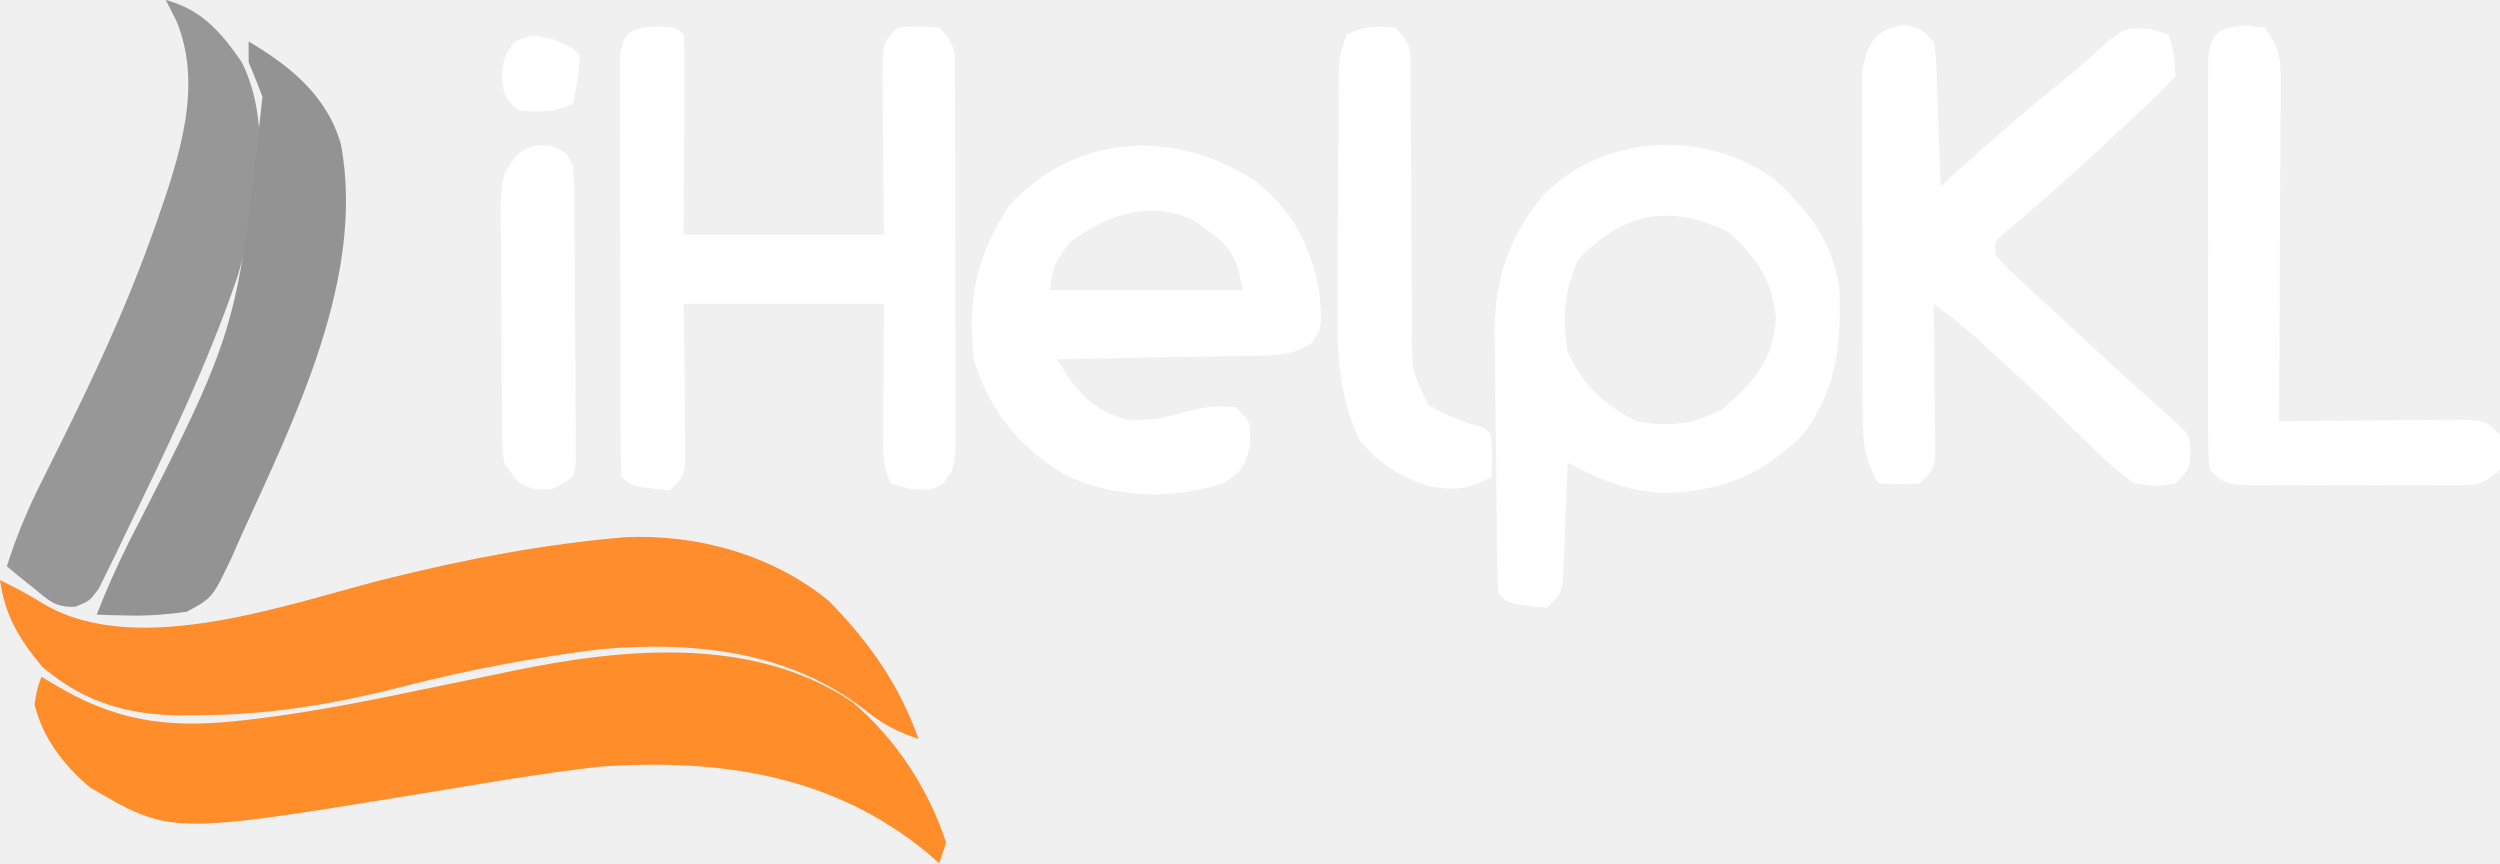
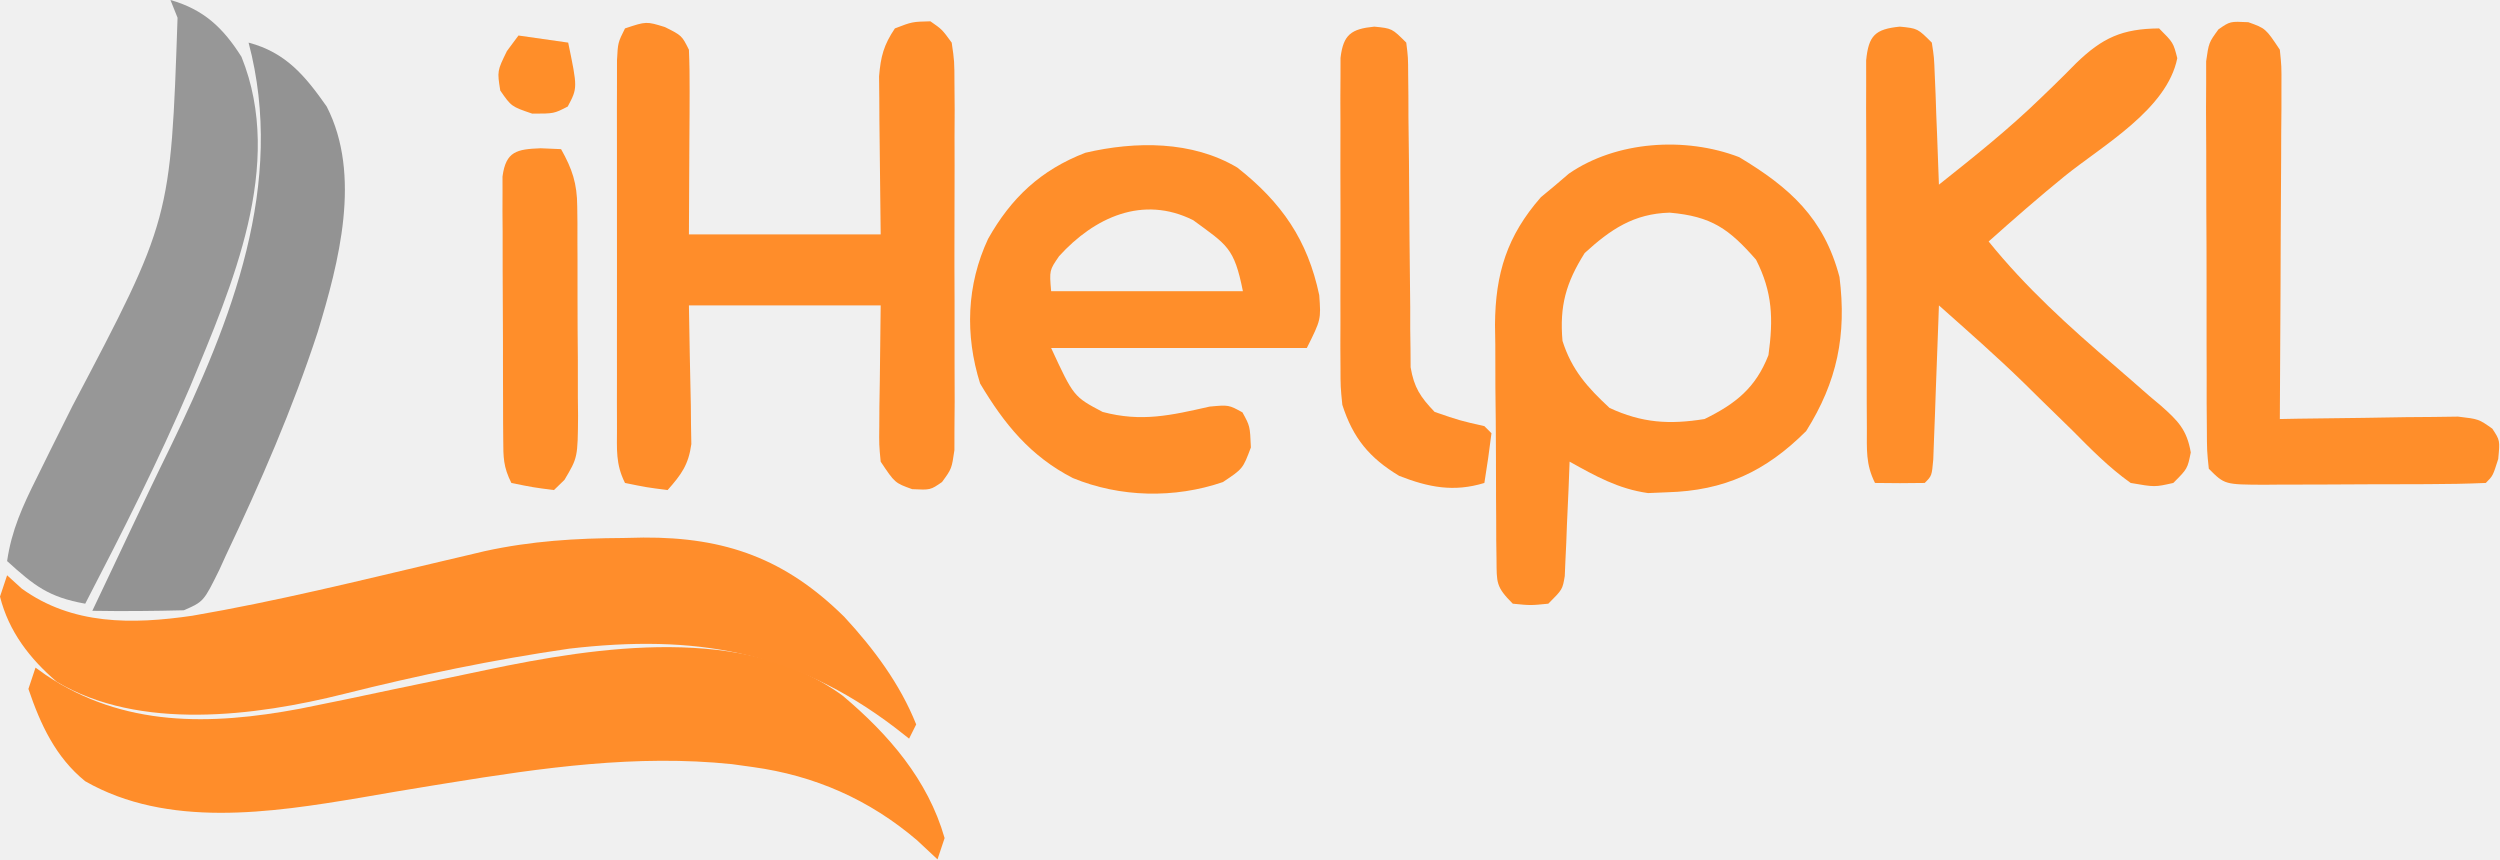
- <svg xmlns="http://www.w3.org/2000/svg" version="1.1" width="362" height="125">
-   <path d="M0 0 C6.262 5.23 11.099 12.638 13.625 20.375 C13.295 21.365 12.965 22.355 12.625 23.375 C12.115 22.928 11.604 22.48 11.078 22.02 C-2.625 10.625 -18.962 8.189 -36.375 9.375 C-45.264 10.366 -54.088 11.934 -62.911 13.384 C-98.709 19.219 -98.709 19.219 -110.375 12.375 C-114.162 9.147 -117.183 5.276 -118.375 0.375 C-118 -1.938 -118 -1.938 -117.375 -3.625 C-116.323 -3.006 -115.271 -2.388 -114.188 -1.75 C-105.357 3.228 -97.682 3.828 -87.648 2.613 C-86.91 2.525 -86.172 2.437 -85.412 2.345 C-76.937 1.273 -68.606 -0.439 -60.25 -2.188 C-57.94 -2.665 -55.63 -3.141 -53.319 -3.614 C-51.902 -3.905 -50.485 -4.199 -49.068 -4.496 C-32.999 -7.823 -14.311 -9.595 0 0 Z " fill="#FF8E2A" transform="translate(123.375,101.625)" />
-   <path d="M0 0 C10.475 -0.47 21.353 2.553 29.488 9.215 C35.316 15.144 39.714 21.358 42.488 29.215 C39.626 28.234 37.539 27.256 35.176 25.34 C24.019 16.518 10.249 15.019 -3.512 16.215 C-13.116 17.389 -22.656 19.194 -32.027 21.594 C-41.871 24.104 -51.13 25.699 -61.324 25.777 C-62.8 25.799 -62.8 25.799 -64.306 25.821 C-72.16 25.711 -78.346 23.899 -84.387 18.777 C-87.739 14.734 -89.763 11.459 -90.512 6.215 C-88.256 7.301 -86.138 8.448 -84.012 9.777 C-70.19 17.725 -48.185 9.381 -34.003 5.888 C-22.619 3.086 -11.681 0.999 0 0 Z " fill="#FF8D2B" transform="translate(90.51172,77.78516)" />
-   <path d="M0 0 C2.938 0.188 2.938 0.188 3.938 1.188 C4.025 3.333 4.044 5.482 4.035 7.629 C4.033 8.804 4.03 9.979 4.028 11.19 C4.014 13.447 4.014 13.447 4 15.75 C3.969 22.897 3.969 22.897 3.938 30.188 C13.508 30.188 23.078 30.188 32.938 30.188 C32.858 21.063 32.858 21.063 32.757 11.938 C32.752 10.806 32.747 9.674 32.742 8.508 C32.726 6.764 32.726 6.764 32.71 4.985 C32.938 2.188 32.938 2.188 34.938 0.188 C37.938 -0.062 37.938 -0.062 40.938 0.188 C43.636 2.886 43.196 4.284 43.212 8.058 C43.226 9.906 43.226 9.906 43.241 11.79 C43.241 13.14 43.24 14.49 43.238 15.84 C43.242 17.22 43.247 18.6 43.251 19.98 C43.259 22.874 43.258 25.768 43.253 28.663 C43.247 32.373 43.264 36.083 43.288 39.793 C43.302 42.644 43.303 45.495 43.3 48.345 C43.301 49.713 43.306 51.081 43.316 52.449 C43.328 54.362 43.319 56.275 43.31 58.187 C43.31 59.276 43.311 60.365 43.312 61.486 C42.938 64.188 42.938 64.188 41.61 66.074 C39.938 67.188 39.938 67.188 36.812 67 C35.389 66.598 35.389 66.598 33.938 66.188 C32.633 63.578 32.824 61.66 32.84 58.742 C32.842 57.773 32.845 56.803 32.847 55.804 C32.857 54.569 32.866 53.335 32.875 52.062 C32.896 48.144 32.916 44.225 32.938 40.188 C23.367 40.188 13.797 40.188 3.938 40.188 C4.017 48.325 4.017 48.325 4.118 56.462 C4.125 57.978 4.125 57.978 4.133 59.523 C4.143 60.56 4.154 61.597 4.165 62.666 C3.938 65.188 3.938 65.188 1.938 67.188 C-3.631 66.619 -3.631 66.619 -5.062 65.188 C-5.167 63.235 -5.201 61.278 -5.208 59.323 C-5.214 58.068 -5.221 56.813 -5.227 55.52 C-5.229 54.14 -5.23 52.759 -5.23 51.379 C-5.234 49.973 -5.237 48.566 -5.241 47.16 C-5.247 44.209 -5.248 41.257 -5.248 38.305 C-5.248 34.518 -5.261 30.73 -5.279 26.942 C-5.29 24.037 -5.292 21.131 -5.291 18.226 C-5.292 16.829 -5.297 15.432 -5.305 14.036 C-5.314 12.084 -5.31 10.133 -5.305 8.182 C-5.307 7.07 -5.308 5.958 -5.31 4.813 C-4.937 0.856 -3.91 0.239 0 0 Z " fill="#FFFFFF" transform="translate(95.0625,3.8125)" />
-   <path d="M0 0 C2.438 0.375 2.438 0.375 4.438 2.375 C4.756 4.53 4.756 4.53 4.852 7.164 C4.89 8.105 4.929 9.046 4.969 10.016 C5 11 5.031 11.985 5.062 13 C5.101 13.993 5.14 14.985 5.18 16.008 C5.274 18.463 5.36 20.919 5.438 23.375 C6.032 22.83 6.626 22.284 7.238 21.723 C12.68 16.771 18.224 12.001 23.965 7.398 C25.982 5.748 27.858 4.038 29.75 2.25 C32.438 0.375 32.438 0.375 35.812 0.562 C36.679 0.831 37.545 1.099 38.438 1.375 C39.25 4.062 39.25 4.062 39.438 7.375 C37.344 9.715 37.344 9.715 34.438 12.375 C33.42 13.33 32.403 14.286 31.387 15.242 C30.301 16.246 29.213 17.249 28.125 18.25 C27.558 18.774 26.99 19.299 26.406 19.839 C22.595 23.349 18.72 26.764 14.73 30.07 C13.203 31.306 13.203 31.306 13.438 33.375 C14.883 35.023 14.883 35.023 16.805 36.754 C17.521 37.424 18.238 38.094 18.977 38.785 C19.747 39.495 20.518 40.206 21.312 40.938 C22.086 41.658 22.859 42.378 23.656 43.119 C28.644 47.752 33.666 52.345 38.75 56.871 C41.429 59.258 41.429 59.258 41.625 61.812 C41.438 64.375 41.438 64.375 39.438 66.375 C36.695 66.832 36.695 66.832 33.438 66.375 C31.139 64.665 29.302 63.077 27.312 61.062 C26.176 59.963 25.039 58.864 23.902 57.766 C23.33 57.203 22.757 56.64 22.167 56.061 C19.457 53.419 16.668 50.866 13.875 48.312 C12.925 47.435 11.975 46.557 10.996 45.652 C8.872 43.761 6.722 42.061 4.438 40.375 C4.448 41.092 4.458 41.808 4.469 42.546 C4.511 45.781 4.537 49.015 4.562 52.25 C4.579 53.378 4.596 54.506 4.613 55.668 C4.62 56.744 4.626 57.821 4.633 58.93 C4.643 59.925 4.654 60.92 4.665 61.945 C4.438 64.375 4.438 64.375 2.438 66.375 C-0.688 66.5 -0.688 66.5 -3.562 66.375 C-5.554 63.047 -5.82 60.512 -5.837 56.66 C-5.847 55.512 -5.856 54.364 -5.866 53.181 C-5.865 51.946 -5.864 50.71 -5.863 49.438 C-5.868 48.165 -5.872 46.893 -5.876 45.582 C-5.882 42.892 -5.883 40.203 -5.878 37.513 C-5.872 34.069 -5.889 30.626 -5.913 27.183 C-5.931 23.893 -5.927 20.603 -5.926 17.312 C-5.935 16.077 -5.944 14.842 -5.954 13.569 C-5.947 12.421 -5.941 11.273 -5.935 10.09 C-5.935 9.08 -5.936 8.071 -5.937 7.031 C-5.373 3.028 -4.134 0.605 0 0 Z " fill="#FFFFFF" transform="translate(275.5625,3.625)" />
-   <path d="M0 0 C5.041 4.753 8.555 9.161 9.371 16.199 C9.524 24.216 8.968 30.488 4 37 C-1.656 42.575 -7.399 45.023 -15.312 45.375 C-20.963 45.298 -25.08 43.616 -30 41 C-30.02 41.565 -30.04 42.13 -30.06 42.712 C-30.155 45.267 -30.265 47.821 -30.375 50.375 C-30.421 51.709 -30.421 51.709 -30.469 53.07 C-30.507 53.921 -30.546 54.772 -30.586 55.648 C-30.617 56.434 -30.649 57.219 -30.681 58.029 C-31 60 -31 60 -33 62 C-38.568 61.432 -38.568 61.432 -40 60 C-40.119 58.611 -40.17 57.216 -40.193 55.823 C-40.209 54.934 -40.225 54.045 -40.242 53.13 C-40.286 49.027 -40.327 44.924 -40.35 40.821 C-40.367 38.665 -40.394 36.509 -40.432 34.353 C-40.487 31.236 -40.509 28.121 -40.523 25.004 C-40.546 24.052 -40.569 23.101 -40.592 22.121 C-40.568 14.407 -38.44 7.999 -33.352 2.084 C-24.431 -6.732 -10.009 -7.253 0 0 Z M-28.5 11.625 C-30.538 16.21 -30.789 20.06 -30 25 C-27.671 29.838 -24.819 32.636 -20 35 C-15.284 35.83 -11.97 35.494 -7.688 33.312 C-3.109 29.373 -0.328 26.417 0.16 20.121 C-0.244 14.767 -2.823 11.044 -6.75 7.562 C-15.28 3.462 -21.923 4.719 -28.5 11.625 Z " fill="#FFFFFF" transform="translate(257,26)" />
-   <path d="M0 0 C5.323 4.276 7.822 9.029 9.164 15.738 C9.664 20.937 9.664 20.937 8.141 23.378 C5.069 25.491 1.82 25.219 -1.785 25.25 C-2.558 25.268 -3.33 25.286 -4.126 25.304 C-6.592 25.359 -9.057 25.392 -11.523 25.426 C-13.196 25.459 -14.869 25.493 -16.541 25.529 C-20.639 25.614 -24.737 25.681 -28.836 25.738 C-25.848 30.362 -24.26 32.734 -19.055 34.414 C-15.762 34.895 -13.056 34.178 -9.883 33.297 C-7.445 32.632 -5.347 32.434 -2.836 32.738 C-0.836 34.738 -0.836 34.738 -0.773 38.176 C-1.836 41.738 -1.836 41.738 -4.586 43.676 C-11.975 46.088 -20.214 45.907 -27.273 42.676 C-34.095 38.745 -38.561 33.322 -40.836 25.738 C-41.762 17.163 -40.471 10.691 -35.711 3.551 C-26.129 -7.076 -11.484 -7.638 0 0 Z M-26.836 8.738 C-29.248 11.932 -29.248 11.932 -29.836 15.738 C-20.596 15.738 -11.356 15.738 -1.836 15.738 C-3.068 9.577 -4.044 9.259 -8.836 5.738 C-15.124 2.594 -21.563 4.836 -26.836 8.738 Z " fill="#FFFFFF" transform="translate(181.8359,26.26172)" />
-   <path d="M0 0 C5.183 1.372 8.064 4.704 11 9 C15.634 18.252 13.265 30.406 10.445 39.879 C6.089 52.742 0.108 65.051 -5.812 77.25 C-6.268 78.209 -6.724 79.168 -7.194 80.156 C-7.631 81.038 -8.069 81.92 -8.52 82.828 C-8.902 83.611 -9.285 84.394 -9.679 85.2 C-11 87 -11 87 -13.021 87.837 C-15.916 88.076 -17.043 86.865 -19.25 85.062 C-19.956 84.497 -20.663 83.931 -21.391 83.348 C-21.922 82.903 -22.453 82.458 -23 82 C-21.671 77.731 -20.032 73.836 -18.023 69.844 C-17.439 68.667 -16.854 67.489 -16.251 66.276 C-15.944 65.66 -15.637 65.044 -15.321 64.409 C-10.501 54.688 -5.93 44.971 -2.25 34.75 C-1.785 33.459 -1.785 33.459 -1.31 32.143 C1.885 22.93 5.513 12.39 1.5 2.938 C1.005 1.968 0.51 0.999 0 0 Z " fill="#979797" transform="translate(24,0)" />
-   <path d="M0 0 C6.038 3.594 11.417 7.921 13.375 14.938 C16.924 34.144 6.688 54.518 -1.062 71.562 C-1.462 72.473 -1.861 73.384 -2.272 74.323 C-5.212 80.58 -5.212 80.58 -8.973 82.582 C-11.83 82.977 -14.493 83.203 -17.375 83.125 C-18.249 83.107 -19.123 83.089 -20.023 83.07 C-20.676 83.047 -21.328 83.024 -22 83 C-20.632 79.467 -19.103 76.072 -17.426 72.676 C-1.64 41.86 -1.64 41.86 2 8 C1.37 6.319 0.709 4.649 0 3 C0 2.01 0 1.02 0 0 Z " fill="#939393" transform="translate(36,6)" />
-   <path d="M0 0 C0.99 0.103 1.98 0.206 3 0.312 C5.231 3.659 5.245 4.708 5.227 8.61 C5.227 10.231 5.227 10.231 5.227 11.886 C5.216 13.051 5.206 14.217 5.195 15.418 C5.192 16.612 5.19 17.807 5.187 19.037 C5.176 22.858 5.15 26.679 5.125 30.5 C5.115 33.088 5.106 35.676 5.098 38.264 C5.076 44.613 5.042 50.963 5 57.312 C5.898 57.302 6.797 57.292 7.722 57.281 C11.051 57.247 14.379 57.222 17.708 57.203 C19.149 57.193 20.59 57.179 22.032 57.162 C24.102 57.137 26.172 57.126 28.242 57.117 C30.112 57.101 30.112 57.101 32.019 57.085 C35 57.312 35 57.312 37 59.312 C37.25 61.812 37.25 61.812 37 64.312 C34.397 66.916 32.577 66.561 29.031 66.59 C27.809 66.584 27.809 66.584 26.562 66.578 C25.727 66.58 24.891 66.582 24.03 66.584 C22.261 66.585 20.492 66.582 18.724 66.573 C16.011 66.563 13.299 66.573 10.586 66.586 C8.87 66.585 7.154 66.582 5.438 66.578 C4.216 66.584 4.216 66.584 2.969 66.59 C-2.77 66.542 -2.77 66.542 -5 64.312 C-5.254 61.732 -5.254 61.732 -5.259 58.426 C-5.265 57.191 -5.271 55.956 -5.278 54.684 C-5.274 53.331 -5.27 51.978 -5.266 50.625 C-5.267 49.243 -5.269 47.86 -5.271 46.478 C-5.274 43.579 -5.27 40.681 -5.261 37.782 C-5.249 34.063 -5.256 30.344 -5.268 26.625 C-5.275 23.77 -5.273 20.915 -5.268 18.06 C-5.266 16.688 -5.268 15.317 -5.273 13.945 C-5.278 12.03 -5.269 10.114 -5.259 8.199 C-5.257 7.108 -5.256 6.017 -5.254 4.893 C-4.872 1.014 -3.812 0.397 0 0 Z " fill="#FFFFFF" transform="translate(325,3.6875)" />
-   <path d="M0 0 C2.504 2.504 2.25 3.295 2.255 6.753 C2.262 7.741 2.269 8.729 2.276 9.747 C2.275 10.818 2.274 11.889 2.273 12.992 C2.294 15.246 2.315 17.5 2.336 19.754 C2.359 23.318 2.375 26.882 2.381 30.446 C2.39 33.878 2.424 37.31 2.461 40.742 C2.456 41.809 2.451 42.876 2.446 43.975 C2.421 49.659 2.421 49.659 4.834 54.629 C7.451 56.286 10.033 57.143 13 58 C14 59 14 59 14.062 62.062 C14.042 63.032 14.021 64.001 14 65 C10.611 66.906 8.982 66.997 5.062 66.438 C0.799 65.15 -1.958 63.325 -5 60 C-8.16 53.497 -8.418 47.051 -8.328 39.945 C-8.326 38.922 -8.324 37.899 -8.322 36.844 C-8.316 34.698 -8.302 32.552 -8.281 30.405 C-8.25 27.114 -8.24 23.823 -8.234 20.531 C-8.225 18.44 -8.215 16.349 -8.203 14.258 C-8.197 12.781 -8.197 12.781 -8.19 11.275 C-8.181 10.363 -8.171 9.452 -8.161 8.512 C-8.154 7.711 -8.147 6.91 -8.14 6.085 C-8 4 -8 4 -7 1 C-4.487 -0.256 -2.783 -0.209 0 0 Z " fill="#FFFFFF" transform="translate(202,4)" />
-   <path d="M0 0 C2.312 0.875 2.312 0.875 3.312 2.875 C3.417 4.314 3.461 5.758 3.474 7.201 C3.483 8.095 3.493 8.99 3.503 9.911 C3.507 10.879 3.511 11.847 3.516 12.844 C3.521 13.835 3.527 14.826 3.533 15.848 C3.542 17.946 3.549 20.044 3.553 22.142 C3.562 25.362 3.593 28.581 3.625 31.801 C3.632 33.836 3.637 35.871 3.641 37.906 C3.653 38.874 3.665 39.842 3.678 40.839 C3.675 41.733 3.672 42.627 3.669 43.549 C3.673 44.338 3.676 45.127 3.68 45.94 C3.559 46.578 3.437 47.217 3.312 47.875 C0.312 49.875 0.312 49.875 -2.25 49.688 C-4.688 48.875 -4.688 48.875 -6.688 45.875 C-6.955 43.947 -6.955 43.947 -6.978 41.742 C-6.991 40.915 -7.004 40.087 -7.017 39.234 C-7.019 38.343 -7.021 37.453 -7.023 36.535 C-7.03 35.617 -7.037 34.698 -7.044 33.752 C-7.054 31.809 -7.058 29.867 -7.058 27.924 C-7.062 24.952 -7.099 21.982 -7.137 19.01 C-7.143 17.122 -7.147 15.235 -7.148 13.348 C-7.163 12.459 -7.177 11.57 -7.192 10.655 C-7.147 4.516 -7.147 4.516 -4.827 1.275 C-2.688 -0.125 -2.688 -0.125 0 0 Z " fill="#FFFFFF" transform="translate(79.6875,21.125)" />
-   <path d="M0 0 C2.812 1.25 2.812 1.25 3.812 2.25 C3.5 5.75 3.5 5.75 2.812 9.25 C0.05 10.631 -2.135 10.441 -5.188 10.25 C-7.188 8.25 -7.188 8.25 -7.562 5.312 C-7.188 2.25 -7.188 2.25 -5.562 0.25 C-3.188 -0.75 -3.188 -0.75 0 0 Z " fill="#FFFFFF" transform="translate(80.1875,5.75)" />
+ <svg xmlns="http://www.w3.org/2000/svg" version="1.1" width="352" height="121">
+   <path d="M0 0 C6.41 5.403 11.961 11.797 14.309 20.012 C13.979 21.002 13.649 21.992 13.309 23.012 C12.36 22.125 11.411 21.238 10.434 20.324 C3.714 14.593 -3.97 11.211 -12.691 10.012 C-13.661 9.878 -14.63 9.744 -15.629 9.605 C-29.055 8.212 -42.34 10.109 -55.594 12.262 C-56.286 12.373 -56.977 12.485 -57.69 12.6 C-61.122 13.157 -64.549 13.731 -67.972 14.334 C-80.579 16.451 -95.081 18.649 -106.691 12.012 C-110.865 8.636 -112.999 3.994 -114.691 -0.988 C-114.361 -1.978 -114.031 -2.968 -113.691 -3.988 C-113.218 -3.651 -112.745 -3.313 -112.258 -2.965 C-101.326 4.408 -89.103 4.16 -76.494 1.807 C-72.093 0.935 -67.704 0.012 -63.316 -0.926 C-60.623 -1.489 -57.929 -2.049 -55.235 -2.607 C-53.572 -2.953 -51.911 -3.302 -50.25 -3.655 C-34.484 -6.983 -13.703 -10.123 0 0 Z " fill="#FF8D2A" transform="translate(118.6914,97.98828)" />
+   <path d="M0 0 C0.938 -0.021 1.877 -0.041 2.844 -0.062 C14.437 -0.127 22.875 2.955 31.125 11.102 C35.265 15.581 38.978 20.546 41.25 26.25 C40.92 26.91 40.59 27.57 40.25 28.25 C39.572 27.719 38.894 27.188 38.195 26.641 C23.918 15.804 9.989 13.537 -7.611 15.583 C-18.265 17.128 -28.821 19.321 -39.26 21.942 C-51.81 25.09 -68.106 27.188 -79.75 20.25 C-83.547 17.006 -86.522 13.161 -87.75 8.25 C-87.42 7.26 -87.09 6.27 -86.75 5.25 C-85.729 6.178 -85.729 6.178 -84.688 7.125 C-77.574 12.271 -69.121 12.183 -60.668 10.945 C-48.852 8.914 -37.172 6.017 -25.507 3.269 C-24.456 3.022 -23.404 2.774 -22.32 2.52 C-21.39 2.299 -20.459 2.078 -19.5 1.851 C-12.926 0.415 -6.706 0.036 0 0 Z " fill="#FF8D2B" transform="translate(87.75,75.75)" />
+   <path d="M0 0 C2.375 1.188 2.375 1.188 3.375 3.188 C3.46 5.147 3.482 7.109 3.473 9.07 C3.47 10.121 3.468 11.172 3.465 12.254 C3.456 13.594 3.447 14.933 3.438 16.312 C3.417 20.561 3.396 24.81 3.375 29.188 C12.285 29.188 21.195 29.188 30.375 29.188 C30.296 21.14 30.296 21.14 30.195 13.093 C30.19 12.088 30.185 11.082 30.18 10.047 C30.164 8.507 30.164 8.507 30.148 6.937 C30.38 4.13 30.809 2.512 32.375 0.188 C34.812 -0.75 34.812 -0.75 37.375 -0.812 C39.011 0.321 39.011 0.321 40.375 2.188 C40.756 4.806 40.756 4.806 40.763 7.988 C40.773 9.18 40.782 10.371 40.792 11.598 C40.786 12.886 40.78 14.173 40.773 15.5 C40.775 16.834 40.778 18.167 40.782 19.501 C40.787 22.296 40.78 25.09 40.766 27.884 C40.749 31.465 40.759 35.046 40.777 38.627 C40.788 41.381 40.784 44.135 40.776 46.889 C40.773 48.851 40.783 50.814 40.792 52.777 C40.782 53.968 40.773 55.159 40.763 56.387 C40.761 57.437 40.758 58.487 40.756 59.569 C40.375 62.188 40.375 62.188 39.011 64.058 C37.375 65.188 37.375 65.188 34.812 65.062 C32.375 64.188 32.375 64.188 30.375 61.188 C30.148 58.827 30.148 58.827 30.18 56.082 C30.185 55.196 30.19 54.31 30.195 53.398 C30.213 52.276 30.231 51.155 30.25 50 C30.291 46.432 30.332 42.864 30.375 39.188 C21.465 39.188 12.555 39.188 3.375 39.188 C3.493 46.248 3.493 46.248 3.645 53.308 C3.653 54.191 3.66 55.074 3.668 55.984 C3.692 57.335 3.692 57.335 3.716 58.714 C3.313 61.641 2.309 63.001 0.375 65.188 C-2.562 64.812 -2.562 64.812 -5.625 64.188 C-6.961 61.516 -6.752 59.475 -6.754 56.484 C-6.759 54.692 -6.759 54.692 -6.764 52.864 C-6.762 51.568 -6.76 50.273 -6.758 48.938 C-6.758 47.6 -6.759 46.262 -6.761 44.925 C-6.762 42.12 -6.76 39.316 -6.755 36.512 C-6.75 32.914 -6.753 29.315 -6.759 25.717 C-6.763 22.955 -6.761 20.193 -6.759 17.43 C-6.758 15.457 -6.761 13.484 -6.764 11.511 C-6.761 10.316 -6.758 9.121 -6.754 7.891 C-6.753 6.307 -6.753 6.307 -6.752 4.692 C-6.625 2.188 -6.625 2.188 -5.625 0.188 C-2.625 -0.812 -2.625 -0.812 0 0 Z " fill="#FF8D2A" transform="translate(93.625,3.8125)" />
+   <path d="M0 0 C7.136 4.282 11.943 8.588 14.125 16.875 C15.152 25.064 13.797 31.62 9.438 38.562 C3.734 44.266 -2.1 46.97 -10.125 47.188 C-11.017 47.225 -11.909 47.262 -12.828 47.301 C-16.997 46.718 -20.23 44.909 -23.875 42.875 C-23.924 44.151 -23.973 45.427 -24.023 46.742 C-24.098 48.411 -24.174 50.081 -24.25 51.75 C-24.296 53.013 -24.296 53.013 -24.344 54.301 C-24.402 55.509 -24.402 55.509 -24.461 56.742 C-24.492 57.486 -24.524 58.229 -24.556 58.996 C-24.875 60.875 -24.875 60.875 -26.875 62.875 C-29.375 63.125 -29.375 63.125 -31.875 62.875 C-34.275 60.475 -34.133 59.92 -34.166 56.644 C-34.178 55.769 -34.191 54.894 -34.204 53.993 C-34.206 53.044 -34.209 52.095 -34.211 51.117 C-34.218 50.14 -34.224 49.163 -34.231 48.157 C-34.241 46.084 -34.246 44.011 -34.246 41.938 C-34.25 38.783 -34.286 35.631 -34.324 32.477 C-34.33 30.461 -34.334 28.445 -34.336 26.43 C-34.35 25.493 -34.365 24.556 -34.379 23.591 C-34.33 16.398 -32.691 11.088 -27.91 5.633 C-27.259 5.094 -26.608 4.555 -25.938 4 C-25.289 3.446 -24.641 2.891 -23.973 2.32 C-17.289 -2.285 -7.586 -2.914 0 0 Z M-21.75 13.5 C-24.386 17.687 -25.305 20.941 -24.875 25.875 C-23.577 29.96 -21.363 32.422 -18.25 35.312 C-13.672 37.432 -9.839 37.674 -4.875 36.875 C-0.469 34.712 2.324 32.478 4.125 27.875 C4.813 22.802 4.719 19.042 2.375 14.438 C-1.412 10.124 -3.847 8.335 -9.789 7.816 C-14.857 7.959 -18.113 10.179 -21.75 13.5 Z " fill="#FF8E2A" transform="translate(244.875,22.125)" />
+   <path d="M0 0 C2.5 0.25 2.5 0.25 4.5 2.25 C4.819 4.313 4.819 4.313 4.914 6.82 C4.953 7.716 4.991 8.612 5.031 9.535 C5.062 10.472 5.093 11.409 5.125 12.375 C5.164 13.32 5.202 14.265 5.242 15.238 C5.337 17.575 5.422 19.912 5.5 22.25 C10.446 18.325 15.348 14.417 19.879 10.016 C20.441 9.474 21.002 8.932 21.581 8.374 C22.673 7.312 23.753 6.237 24.819 5.149 C28.535 1.548 31.316 0.3 36.5 0.25 C38.5 2.25 38.5 2.25 39.062 4.438 C37.624 11.632 28.627 16.685 23.234 21.027 C19.57 24.006 16.025 27.109 12.5 30.25 C17.768 36.766 23.774 42.194 30.125 47.645 C31.802 49.085 33.464 50.542 35.125 52 C35.658 52.448 36.191 52.895 36.741 53.356 C39.144 55.484 40.413 56.737 40.961 59.953 C40.5 62.25 40.5 62.25 38.5 64.25 C35.891 64.84 35.891 64.84 32.5 64.25 C29.445 62.081 26.882 59.468 24.25 56.812 C22.747 55.344 21.243 53.877 19.738 52.41 C19.015 51.696 18.291 50.982 17.545 50.247 C13.652 46.446 9.566 42.864 5.5 39.25 C5.475 39.972 5.45 40.694 5.424 41.437 C5.308 44.688 5.186 47.937 5.062 51.188 C5.023 52.324 4.984 53.46 4.943 54.631 C4.901 55.71 4.86 56.79 4.816 57.902 C4.761 59.403 4.761 59.403 4.705 60.933 C4.5 63.25 4.5 63.25 3.5 64.25 C1.167 64.291 -1.167 64.292 -3.5 64.25 C-4.834 61.581 -4.634 59.535 -4.645 56.547 C-4.652 55.352 -4.658 54.158 -4.665 52.927 C-4.666 51.631 -4.667 50.335 -4.668 49 C-4.671 47.662 -4.675 46.325 -4.678 44.987 C-4.684 42.183 -4.686 39.379 -4.685 36.574 C-4.685 32.976 -4.699 29.378 -4.716 25.78 C-4.727 23.017 -4.729 20.255 -4.729 17.493 C-4.73 15.52 -4.741 13.546 -4.752 11.573 C-4.749 10.379 -4.746 9.184 -4.743 7.953 C-4.744 6.898 -4.746 5.842 -4.747 4.755 C-4.402 1.257 -3.498 0.35 0 0 Z " fill="#FF8E2A" transform="translate(267.5,3.75)" />
+   <path d="M0 0 C6.26 4.928 9.898 10.205 11.531 17.965 C11.781 21.402 11.781 21.402 9.781 25.402 C-2.099 25.402 -13.979 25.402 -26.219 25.402 C-23.048 32.25 -23.048 32.25 -18.969 34.402 C-13.495 35.862 -9.338 34.882 -3.906 33.652 C-1.219 33.402 -1.219 33.402 0.719 34.465 C1.781 36.402 1.781 36.402 1.906 39.402 C0.781 42.402 0.781 42.402 -2.031 44.277 C-8.856 46.618 -16.502 46.448 -23.156 43.715 C-29.138 40.638 -32.806 36.131 -36.219 30.402 C-38.368 23.567 -38.122 16.511 -35.094 10.027 C-31.841 4.263 -27.705 0.349 -21.398 -2.09 C-14.316 -3.74 -6.367 -3.791 0 0 Z M-25.094 12.465 C-26.47 14.461 -26.47 14.461 -26.219 17.402 C-17.309 17.402 -8.399 17.402 0.781 17.402 C-0.451 11.241 -1.427 10.923 -6.219 7.402 C-13.314 3.855 -20.123 6.998 -25.094 12.465 Z " fill="#FF8E2A" transform="translate(174.2188,23.59766)" />
+   <path d="M0 0 C4.715 1.347 7.425 3.93 10 8 C16.149 23.225 8.664 40.206 2.792 54.394 C-1.658 64.828 -6.777 74.936 -12 85 C-17.145 84.083 -19.165 82.479 -23 79 C-22.368 74.643 -20.794 71.219 -18.832 67.293 C-18.179 65.969 -17.526 64.646 -16.873 63.322 C-15.853 61.273 -14.831 59.224 -13.806 57.177 C0.031 30.914 0.031 30.914 1 2.5 C0.67 1.675 0.34 0.85 0 0 Z " fill="#979797" transform="translate(24,0)" />
+   <path d="M0 0 C5.267 1.394 7.974 4.694 11 9 C15.945 18.665 12.723 30.92 9.736 40.746 C6.219 51.514 1.665 61.96 -3.188 72.188 C-3.65 73.204 -3.65 73.204 -4.122 74.24 C-6.326 78.705 -6.326 78.705 -9.113 79.926 C-13.411 80.036 -17.701 80.075 -22 80 C-21.764 79.503 -21.528 79.006 -21.285 78.494 C-20.952 77.793 -20.62 77.093 -20.277 76.371 C-19.907 75.591 -19.537 74.811 -19.156 74.008 C-18.335 72.276 -17.516 70.544 -16.698 68.811 C-14.84 64.873 -12.978 60.938 -11.055 57.031 C-2.389 39.155 5.265 19.885 0 0 Z " fill="#939393" transform="translate(35,6)" />
+   <path d="M0 0 C2.438 0.875 2.438 0.875 4.438 3.875 C4.678 6.21 4.678 6.21 4.665 8.989 C4.664 10.55 4.664 10.55 4.664 12.143 C4.654 13.265 4.643 14.387 4.633 15.543 C4.63 16.693 4.627 17.843 4.624 19.028 C4.613 22.706 4.588 26.384 4.562 30.062 C4.552 32.554 4.543 35.046 4.535 37.537 C4.513 43.65 4.48 49.762 4.438 55.875 C5.27 55.859 6.102 55.844 6.96 55.827 C10.052 55.776 13.144 55.739 16.236 55.71 C18.231 55.688 20.226 55.65 22.221 55.611 C23.474 55.602 24.728 55.592 26.02 55.582 C27.177 55.566 28.334 55.551 29.527 55.534 C32.438 55.875 32.438 55.875 34.354 57.229 C35.438 58.875 35.438 58.875 35.188 61.5 C34.438 63.875 34.438 63.875 33.438 64.875 C30.722 64.988 28.033 65.039 25.316 65.043 C24.094 65.048 24.094 65.048 22.846 65.053 C21.119 65.058 19.391 65.06 17.664 65.06 C15.015 65.062 12.366 65.081 9.717 65.1 C8.042 65.103 6.367 65.105 4.691 65.105 C3.896 65.113 3.1 65.12 2.28 65.127 C-3.334 65.104 -3.334 65.104 -5.562 62.875 C-5.823 60.377 -5.823 60.377 -5.837 57.188 C-5.847 55.996 -5.856 54.805 -5.866 53.577 C-5.865 52.285 -5.864 50.992 -5.863 49.66 C-5.867 48.325 -5.872 46.99 -5.876 45.655 C-5.884 42.854 -5.883 40.054 -5.878 37.254 C-5.872 33.665 -5.889 30.076 -5.913 26.487 C-5.927 23.729 -5.928 20.971 -5.925 18.213 C-5.926 16.246 -5.94 14.279 -5.954 12.312 C-5.947 11.117 -5.941 9.922 -5.935 8.692 C-5.935 7.638 -5.936 6.585 -5.937 5.5 C-5.562 2.875 -5.562 2.875 -4.199 1.004 C-2.562 -0.125 -2.562 -0.125 0 0 Z " fill="#FF8E2A" transform="translate(316.5625,3.125)" />
+   <path d="M0 0 C2.5 0.25 2.5 0.25 4.5 2.25 C4.758 4.286 4.758 4.286 4.771 6.82 C4.781 7.768 4.792 8.716 4.802 9.692 C4.804 10.719 4.806 11.746 4.809 12.805 C4.834 14.967 4.859 17.13 4.885 19.293 C4.914 22.712 4.938 26.131 4.956 29.55 C4.978 32.844 5.017 36.136 5.059 39.43 C5.059 40.453 5.059 41.476 5.059 42.53 C5.072 43.484 5.086 44.438 5.099 45.421 C5.104 46.259 5.11 47.097 5.115 47.96 C5.596 50.818 6.502 52.169 8.5 54.25 C12.057 55.469 12.057 55.469 15.5 56.25 C15.995 56.745 15.995 56.745 16.5 57.25 C16.213 59.589 15.881 61.924 15.5 64.25 C11.184 65.574 7.646 64.869 3.5 63.25 C-0.699 60.718 -3.002 57.922 -4.5 53.25 C-4.754 50.726 -4.754 50.726 -4.759 48.032 C-4.765 47.018 -4.771 46.004 -4.778 44.959 C-4.774 43.876 -4.77 42.792 -4.766 41.676 C-4.768 40.556 -4.769 39.435 -4.771 38.281 C-4.773 35.919 -4.769 33.556 -4.761 31.193 C-4.75 27.565 -4.761 23.938 -4.773 20.311 C-4.772 18.016 -4.77 15.721 -4.766 13.426 C-4.77 12.336 -4.774 11.247 -4.778 10.124 C-4.768 8.617 -4.768 8.617 -4.759 7.079 C-4.757 6.193 -4.756 5.306 -4.754 4.393 C-4.363 1.096 -3.235 0.324 0 0 Z " fill="#FF8D2A" transform="translate(193.5,3.75)" />
+   <path d="M0 0 C0.949 0.041 1.897 0.083 2.875 0.125 C4.457 2.935 5.128 4.968 5.15 8.188 C5.159 8.975 5.169 9.763 5.179 10.574 C5.178 11.416 5.177 12.258 5.176 13.125 C5.18 13.998 5.184 14.87 5.189 15.77 C5.195 17.612 5.195 19.454 5.191 21.297 C5.188 24.115 5.211 26.932 5.236 29.75 C5.239 31.542 5.239 33.333 5.238 35.125 C5.247 35.967 5.257 36.809 5.266 37.676 C5.22 43.545 5.22 43.545 3.352 46.688 C2.865 47.162 2.377 47.636 1.875 48.125 C-1.062 47.75 -1.062 47.75 -4.125 47.125 C-5.271 44.833 -5.257 43.53 -5.27 40.982 C-5.277 40.128 -5.283 39.274 -5.29 38.394 C-5.291 37.47 -5.292 36.546 -5.293 35.594 C-5.296 34.647 -5.3 33.7 -5.303 32.724 C-5.308 30.72 -5.31 28.716 -5.31 26.712 C-5.312 23.638 -5.331 20.563 -5.35 17.488 C-5.353 15.544 -5.355 13.6 -5.355 11.656 C-5.363 10.732 -5.37 9.808 -5.377 8.856 C-5.374 8.002 -5.371 7.148 -5.368 6.268 C-5.369 5.514 -5.371 4.761 -5.372 3.984 C-4.898 0.418 -3.36 0.134 0 0 Z " fill="#FF8E2A" transform="translate(76.125,20.875)" />
+   <path d="M0 0 C2.31 0.33 4.62 0.66 7 1 C8.326 7.387 8.326 7.387 6.938 10 C5 11 5 11 1.938 11 C-1 10 -1 10 -2.562 7.75 C-3 5 -3 5 -1.625 2.188 C-1.089 1.466 -0.552 0.744 0 0 Z " fill="#FF8E29" transform="translate(73,5)" />
+   <path d="" fill="#747474" transform="translate(0,0)" />
</svg>
